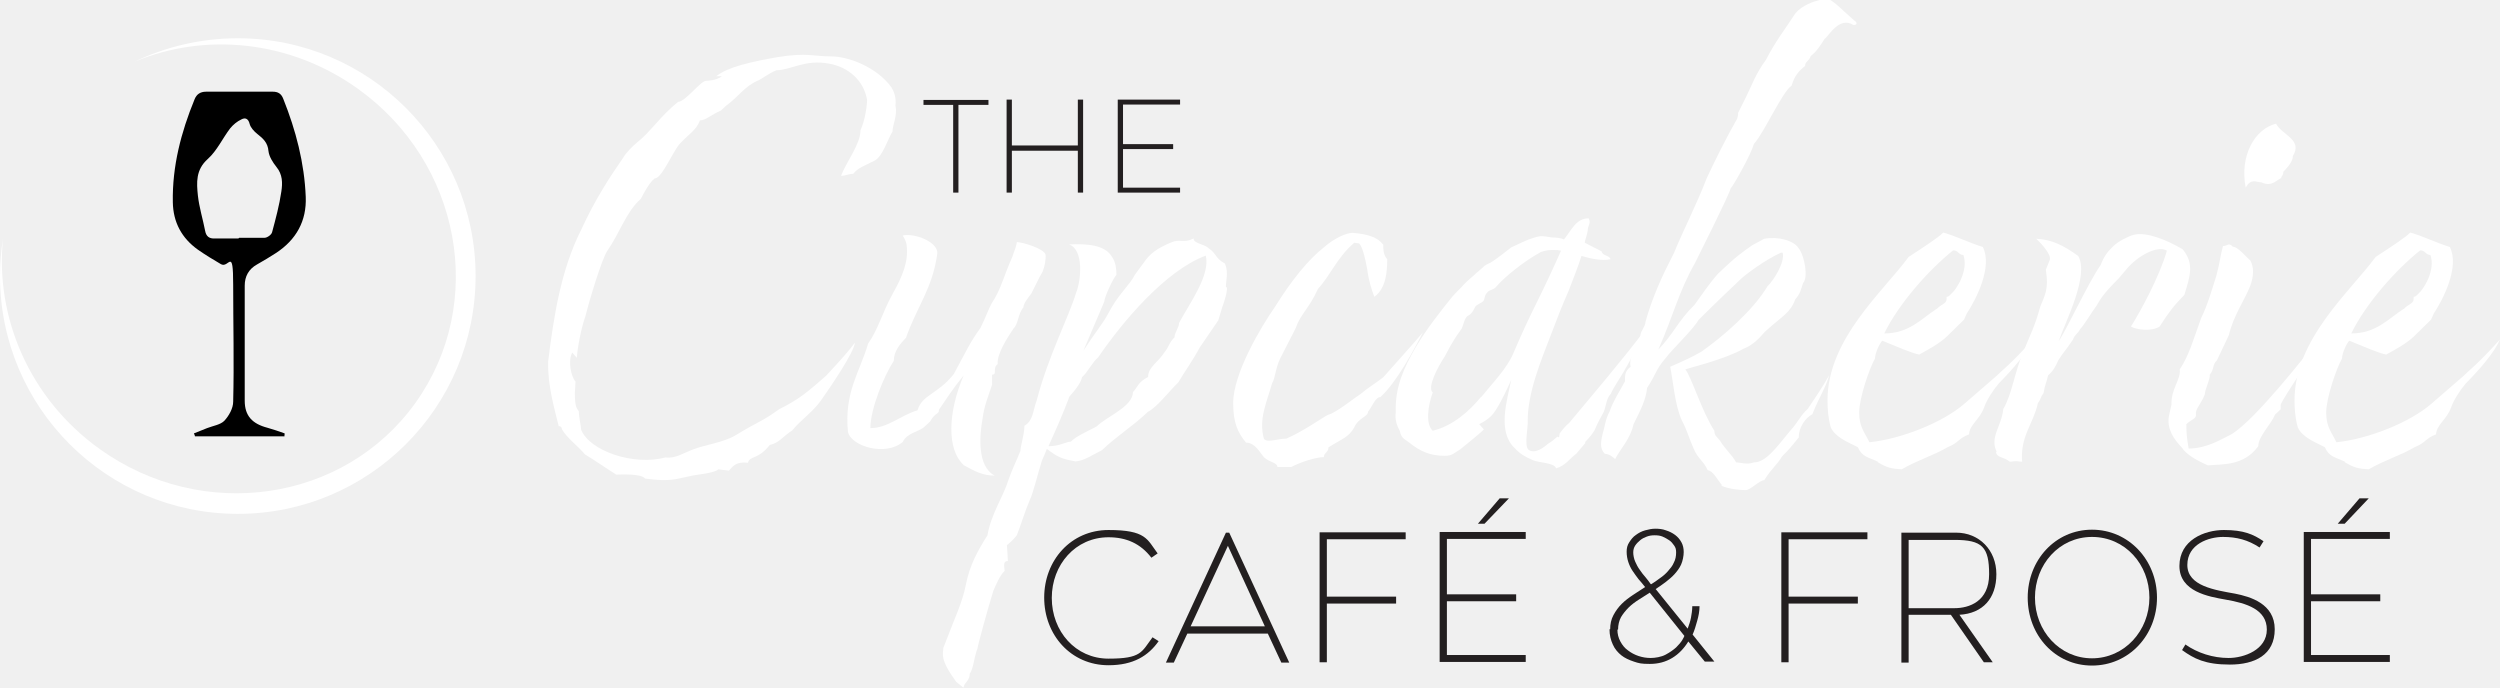
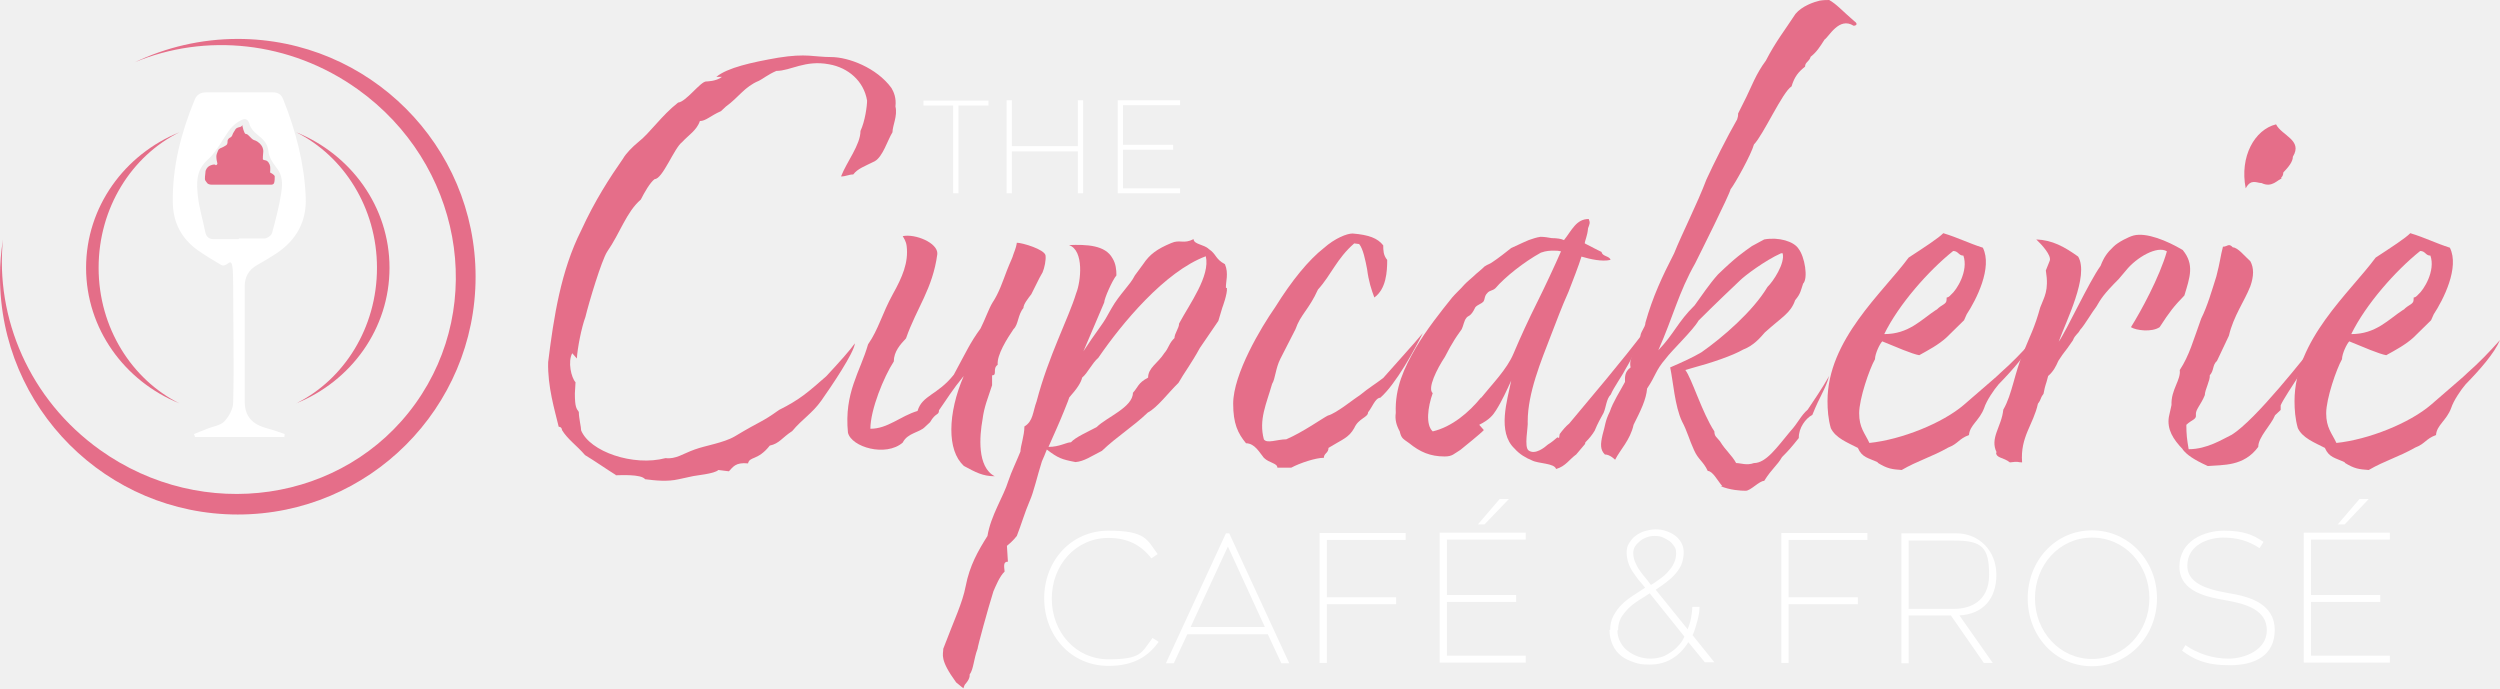
- <svg xmlns="http://www.w3.org/2000/svg" id="Layer_1" data-name="Layer 1" version="1.1" viewBox="0 0 758 208.3">
+ <svg xmlns="http://www.w3.org/2000/svg" id="Layer_1" data-name="Layer 1" version="1.1" viewBox="0 0 758 208.7">
  <defs>
    <style>
      .cls-1 {
-         fill: #000;
+         fill: #e46e88;
      }

      .cls-1, .cls-2, .cls-3 {
        stroke-width: 0px;
      }

      .cls-2 {
        fill: #fff;
      }

      .cls-3 {
-         fill: #231f20;
+         fill: #e56e89;
      }
    </style>
  </defs>
-   <path class="cls-2" d="M186.7,143.8c-2.6-1.6-6.6-4.4-9.3-6-2.6-3-5.3-4.8-7-7.6,0,0,0-1-1-1-1.2-5-3.4-12.2-3.2-19.6,1.7-13.8,3.9-27.8,10-39.9,4.2-9.2,8.8-16.2,12.7-21.8.9-1.6,2.9-3.6,4.6-5,3.6-2.8,7-8,12.1-12,2.4-.2,6.8-6.4,8.5-6.4,0,0,3.1,0,4.8-1.4h-1.7c3.4-2.8,10.7-4.4,18.7-5.8,8.7-1.4,10.9-.2,16.1-.2s13.8,3.2,18.3,9.4c.7,1.2,1.5,3,1.2,5.6.7,2.8-.9,5.8-.9,7.8-1.5,2.4-2.9,7.4-5.4,8.8-3.2,1.6-5.1,2.2-6.5,4-1.4,0-2.2.6-3.7.6,1.7-4.4,5.9-9.6,5.9-13.8,1.4-3,2-7.6,2-9.2-1-6-5.8-10-11.5-11-7.3-1.4-11.7,2-16,2-2.4,1-4.4,2.6-5.3,3-4.4,1.8-6.1,5-10,7.8l-1.5,1.4c-3.2,1.4-4.6,3-6.4,3-.9,2.8-3.6,4.4-5.4,6.4-2.4,1.8-5.9,11.2-8.3,11.2-1.4,1-3.2,4.2-4.2,6.2-4.4,3.8-6.3,10.2-10.2,15.8-1.7,2.6-5.6,15.6-6.6,19.8-1.2,3.2-2.4,9.4-2.6,12.6l-1.4-1.6c-1.4,2.6-.3,7.4,1,8.8l-.2,3.4c0,4.2.5,4.6,1.2,5.6,0,1.8.7,4.6.7,5.6,2.6,6.4,15.8,11,25.6,8.4,3.1.4,5.4-1.4,8.8-2.6,3.2-1.2,8.8-2,12.2-4,8.3-5,7.8-4,13.4-8,6.4-3.2,8.8-5.4,14.3-10.2,4.1-4.4,7.3-8,8.7-10-.2,2.8-7.1,13-10.2,17.4-2.7,3.8-5.8,5.6-8.8,9.2-3.1,2-3.9,3.8-6.8,4.4-3.6,4.6-6.1,3.2-6.6,5.4-3.9-.4-4.6,1.2-5.8,2.4l-3.2-.4c-1.2,1.2-6.8,1.6-8.3,2l-3.7.8c-3.4.8-7.1.4-10.2,0-1.2-1.6-7.6-1.2-8.8-1.2h-.1Z" />
-   <path class="cls-2" d="M292.2,141c-5.1-4.6-4.9-15.8,0-27.2-3.6,4.4-5.1,7-7.5,10.4,0,1.6-1,.6-2.7,3.6l-1.5,1.4c-1.7,1.8-5.3,1.8-6.8,4.8-5.1,4.4-15.5,1.4-16.6-3-1.2-12.2,3.7-18.4,6.1-26.8,3.2-4.6,4.2-9.2,7.5-15.2,2.9-5.2,4.8-9.6,4.2-14.6-.2-1.6-1-2.6-1.2-3,3.7-.8,10.7,2,10.5,5.4-1.4,10.6-6.3,16.4-9.5,25.6-1.7,1.8-3.7,4-3.7,7-3,4.6-7.1,14.6-7.1,20.4,5.3,0,9-3.8,14.3-5.4,1.4-4.8,6.1-4.8,11-11,3.9-7.2,4.9-9.6,8.1-14,1.5-3,2.5-6,3.6-7.8,2-3,3.1-6.4,4.4-9.8,1-2.6,1.7-3.8,2-5,.7-1.8.9-2.6,1-3.4,1.7,0,8.3,2,8.7,3.8.2,1.4-.3,3.8-.9,5.2l-.9,1.6-2.5,5c-.9,1.2-2.4,3-2.4,4.2-1.7,2-1.5,5-3,6.4-1.9,2.8-5.1,7.8-4.8,10.8-1.7,1.2,0,3.2-1.7,3.2v3c-1.2,3.8-2.4,6.4-2.9,10.4-.9,5-1.7,14.4,3.7,17.2-3.6,0-5.8-1.2-9.5-3.2h0Z" />
-   <path class="cls-2" d="M372,87.1c.2,1.8-1.4,6-1.4,6l-1.2,4-1.5,2.2-4.1,6c-2.5,4.6-4.8,7.6-6.5,10.6-3.1,3-6.3,7.4-9.3,9-4.6,4.4-9.3,7.2-13.9,11.6-3.2,1.6-5.4,3.2-8,3.4-4.2-.8-5.3-1.2-8.7-3.8-.5,1.4-1,2.4-1.5,3.6-1.4,4.4-2.5,9.4-3.7,12-1.4,3.2-2.7,7.6-3.9,10.6,0,0-1.2,1.6-3,3l.3,4.8c-1.4,0-1.2,1.2-1,3-1.5,1.4-2.7,4.4-3.4,6-1.7,5.4-4.8,16.8-4.8,17.4-1.2,3.2-1.2,6.2-2.4,7.8.2,1.4-1.4,3-1.4,3-.3.4-.3.8-.5,1.2l-2.2-1.8c-5.1-7-3.9-8.4-3.9-10.2,3.4-9,5.8-13.8,6.8-19,1.2-6.2,3.7-10.6,6.6-15.2,1-6.2,4.9-12,6.3-16.6,1-3,2.5-6,3.7-9,0-1.6,1.2-4.8,1.2-7.6,2.7-1.6,2.5-4.4,3.7-7.6,3.6-13.8,9.7-25.2,12-32.8,1.4-3.4,2.5-13-2.2-14.6,5.4-.2,11,0,13.2,4,1,1.6,1.2,3.4,1.2,5.2-1.2,1.4-3.7,7-3.7,8.2l-6.3,14.8c1.7-2.6,3.2-4.8,4.8-7,2-2.8,2-3,3.7-6,2.5-4.4,5.6-7,7.1-10l2.5-3.4c2-3,4.2-4.6,8.5-6.4,2.7-1.2,3.7.4,6.8-1.2,0,1.6,3.2,1.6,4.6,3,2.4,1.6,1.9,3,4.9,4.6,1.2,2.8.2,5.4.3,7.2h.3ZM365.6,77.5c-12.4,4.6-25.5,20.4-32.6,30.8-1.9,1.6-3.2,4.6-4.9,6-.3,1.4-1.4,3.2-3.9,6-.5,1.6-1.2,3-1.7,4.4-1.2,3-3,7-4.6,10.6,3.4,0,5.4-1.4,6.8-1.4,1.5-1.6,4.8-3,7.8-4.6,3-3,11-6,11-10.4,1.5-1.6,1.5-3,4.6-4.6,0-3,3-4.4,4.9-7.4,1.4-1.6,1.4-3,3.1-4.6,0-1.4,1.4-3,1.4-4.4,3.2-6,9.5-14.4,8.1-20.4h0Z" />
-   <path class="cls-2" d="M387.3,141.6c0-1.4-2.5-1.4-4.1-3-1.2-1.4-2.7-4.4-5.4-4.4-2.5-3-3.9-6-3.9-12,0-9,8.5-23.2,12.7-29.2,5.1-8.2,10.2-14.4,14.8-18,3.4-3,7-4.4,8.7-4.4,4.9.4,7.6,1.4,9.3,3.6,0,1.4,0,3,1.2,4.4,0,3.6-.3,8.8-3.9,11.4-.9-2.4-1.7-4.8-2.2-8.6-.5-2.6-1.2-6.2-2.4-7.6l-1.5-.2c-5.3,4.6-7,9.6-11,14-2.7,6-5.3,7.6-6.8,12l-4.6,9c-1.5,3-1.5,6-2.5,7.6-1.7,6-4.1,10.8-2.5,16.8.9,1.4,4.1,0,6.8,0,5.1-2.2,11-6.4,12.6-7.2,2.5-.6,8.1-5.2,10-6.4,2.4-2,4.2-3,6.8-5,1.9-2.2,9.7-10.8,12-13.6-2.4,4.8-8.1,15.4-12.9,19.6-1.5,0-2.5,3-3.7,4.4,0,1.6-2.9,1.8-4.2,4.8-1.7,3-3.6,3.4-7.8,6,0,1.6-1.4,1.6-1.4,3-2.5,0-7.3,1.6-9.9,3h-4.2Z" />
-   <path class="cls-2" d="M464.5,139.4c-1.9-.8-3.7-1.8-5.3-3.6-5.3-5-2.2-14.6-1-20.6-1.2,2.6-2.7,6-4.6,9-.9,1.4-1.9,2.8-5.1,4.4l1.4,1.6c-.9,1-6.1,5.2-7.1,6-2,1.2-2.4,2-4.8,2-4.4,0-7.5-1.4-10.7-4-1.9-1.4-2.4-1.4-2.9-3.6-1-1.8-1.5-3.6-1.2-5.6-.3-7.6,2.5-13.6,6.1-19.8,3.2-5.4,7.3-10.6,11-15.2,1.2-1.4,2.4-2.4,3.6-3.8.9-1,2.7-2.4,3.7-3.4.9-.8,1.5-1.2,2.5-2.2,1.2-.8,1.4-.6,2.5-1.4,1-.6,4.9-3.6,5.6-4.2,1-.4,2.9-1.4,5.3-2.4,1.2-.4,2.2-.8,3.6-1,1,0,2.4.2,3.4.4,1.5,0,2.9.2,3.7.6,2.4-3,3.7-6.4,7.5-6.4.5,1.2.3,1.4-.2,2.8-.2,2.4-1,3.8-1,4.6,2.4,1.2,3.4,1.8,5.1,2.6.2,1.4,2.5,1.2,2.7,2.4-2.5.6-6.1-.2-8.8-1-.7,2.4-2.9,8-3.9,10.6-2.4,5.4-3.2,7.8-5.4,13.4-3,7.8-7,17.4-7,26,.2,1.6-1.2,7.8.3,8.8,2,1.4,4.9-1,5.8-1.8,1-.6,2-1.4,2.9-2.2l.5.2.2-1.2c.9-1.2,1.9-2.4,2.9-3.2,6.8-8.2,15.6-18.4,23.3-28.6-2.4,4.6-4.1,8.6-6.3,12.2-1,2-3.6,5.6-4.4,7.6-1.4,1.4-1.4,3.8-2.2,5.6-1,1.8-1.7,3-2.7,5.4-.7,1.2-1.7,2.4-2.7,3.4-.2.2-.2.4-.2.6l-2.7,3.2c-2,1.4-3.2,3.6-6.1,4.4-.5-1.8-5.4-1.6-7.3-2.6h0ZM449.1,120.4c3.2-4,7.8-8.6,9.8-13.4,2.2-5.2,4.6-10.4,7.1-15.4,2.2-4.4,5.3-11,7.3-15.6-.9-.2-1.2-.2-2.2-.2s-2.2,0-3.9.6c-5.1,2.8-10.9,7.4-13.8,10.8-.9.8-1.7.6-2.4,1.4-1,1-.7,1.8-1.2,2.6-.7.8-1.9,1-2.5,1.8-1.4,3-2.2,2.4-2.7,3.2-.7.8-.9,2.4-1.4,3.4-1,1.4-2,2.8-2.9,4.4-.9,1.4-1.5,2.8-2.2,4-2.4,3.6-5.4,9.6-3.7,11-1.5,4.2-2.2,9.6,0,11.6,5.9-1.4,11-5.8,14.6-10.2h.1Z" />
-   <path class="cls-2" d="M522.2,147.2c-1.4-1.6-2.9-4.6-4.4-4.6-1.4-3-2.9-3.4-4.2-6.4-1.4-3-2-5.6-3.6-8.6-2.2-4.6-2.7-12.2-3.6-16.4,3.7-1.6,6.8-3,9.5-4.6,6.3-4.4,15.6-12.4,20-19.8,1.7-1.6,5.4-7.2,4.6-10.2h-.5c-4.9,2.2-11,6.8-12.4,8.2-1.7,1.6-7.6,7.2-12.6,12.2-1.7,3-8.1,9-10,11.6-3.1,3.6-2.9,5-5.6,9-.3,3.4-1.9,6.6-4.1,11-1,4.6-4.1,7.6-5.6,10.6,0,0-1.5-1.6-3.1-1.6-1.4-1.4-1.4-3-.7-6,.9-3,.7-4,2.2-7,1-3,3-6,4.6-9,0-1.4-.2-3,1.7-4.4-.7-3,1.9-6,3-9-.3-1.6,1.5-3,1.5-4.6,2.2-7.8,5.1-14,8.7-21,2.4-6,7-15,9.8-22.4,2.2-4.8,6.3-13,9.3-18.2.2-.6.3-1,.3-1.8l2.5-5c1.4-2.8,2.9-7,5.9-11,3-5.8,5.6-9,9-14.2C546.4,1.6,550,.4,551.7,0c1.2-.1,2.2-.2,2.9-.2,2.2,1.2,4.1,3.4,7.6,6.4,1.2.8.7,1.4-.2,1.4-4.4-2.8-7.5,3.4-8.8,4.2-1.4,2.2-2.4,3.8-4.2,5.2-.5,1.6-1.7,1.6-1.7,3-2,1.6-3.2,3-4.1,6-2.7,1.6-8.5,14.6-11.4,17.6-.8,3-5.8,12-7.1,13.6-.2,1.4-9.7,20.4-10.7,22.4-5.1,9-6.6,16-11.2,26.4,4.8-5,5.9-8.6,11-13.6,2.2-3,4.4-6.4,7.1-9.4,5.6-5.4,7.5-6.6,10.3-8.6l3.7-2c4.4-.8,9,.6,10.4,2.8,1.9,2.4,3,9,1.4,10.6-.7,2-.7,3-2.4,5-1.4,4-3.9,5-9.2,9.8-1.4,1.6-3.4,4-6.6,5.2-3.1,1.8-9.5,4-15.5,5.6l-2,.6c1.9,2.4,5.1,13,8.8,18.6,0,1.6.8,1.8,1.7,3,1.7,2.8,3.6,4.2,4.9,6.6,1.4,0,3.2.8,5.4,0,3.7,0,7-4.8,11-9.6,2.4-2.6,3.2-4.8,5.3-6.6,1.5-2.2,4.6-6.8,6.5-10.2-1.2,4.2-2.7,5.8-5.1,11.8-2,1-4.2,4-4.1,7-2.4,3-3.1,3.8-5.1,5.8-1.5,2.6-3,3.4-5.4,7.2-1.5,0-4.1,3-5.6,3s-4.8-.2-7.6-1.4h.5Z" />
-   <path class="cls-2" d="M569.4,140c-2.9-1.4-4.8-1.4-6.1-4.4-3.1-1.6-6.8-3-8.2-6-.8-2.8-1-5.6-1-8.2,0-18.6,16.8-32.9,24.6-43.5,4.6-3,9.2-6,10.5-7.4,4.6,1.4,7.6,3,12,4.4,3,6-2,15.8-4.9,20.2l-.8,1.8-5.3,5.2c-2.4,2.2-5.4,3.8-8.3,5.4-2.2-.4-6.8-2.4-11.2-4.2-.8.8-2.2,3.8-2.2,5.4-1.7,3-4.8,12-4.8,16.4s1.7,6,3.1,9c9.7-1,22.2-6,28.7-11.6l9.7-8.4,1.5-1.4c3.2-2.8,6.5-6.2,9.7-9.8-1.7,4-6.1,9-10.4,13.4-1.4,1.6-3.7,5-4.4,7.2-1.4,3.8-4.4,5.2-4.6,8.2-3.2,1.2-3.2,2.6-6.3,3.8-4.9,2.8-9.3,4-14.1,6.8-3-.2-4.4-.4-7.3-2.2h0ZM587.2,93.7c1.5-1.6,3-1.6,3-3s0,0,1.4-1.6c1.7-1.4,5.3-7.2,3.7-11.8-1.5,0-1.5-1.4-3.1-1.4-7.5,6-16.5,16.2-20.9,25.2,7.5,0,11.2-4.4,15.8-7.4h0Z" />
-   <path class="cls-2" d="M605.4,137c-2.2-4.4,1.5-7.8,2-13,2.7-4.6,3.4-11.2,6.1-17.4,2-5,3.4-7.4,5.1-13.6,1.2-3.2,2.7-5,1.7-11.2l1.2-3c.5-1.6-2.4-4.8-4.1-6.4,4.9.2,8.5,2.2,12.7,5.2,3.4,5.8-3.7,19.6-5.9,25.8,2.2-3,9.2-18.2,12.7-23,1-2.6,2-4,3.9-5.8,1.4-1.4,4.6-3,6.1-3.4,3.9-1,10.2,1.6,14.9,4.4,3.6,4.4,2.2,8.2.5,13.8-3.1,3.2-4.4,4.8-7.5,9.6-2.4,1.6-7.1,1-8.7,0,2.9-4.6,8.7-15.2,10.9-23-2.9-1.8-9.2,1.8-12.4,5.8l-2.2,2.6c-4.6,4.6-5.4,6-6.8,8.4-1,1.2-3.7,5.8-4.9,7-.7,1.4-1.5,1.4-2.2,3.2-3,4.4-2.2,2.8-4.4,6.2-.8,1.8-1.5,3.2-3.1,4.6-.8,3.2-.8,2.2-1.4,5.4-1.2,1.6-.5,1.4-1.7,3-1.4,6.4-5.4,10-4.8,17.8-1.5,0-.8-.4-3.7,0-2-1.6-4.1-1.2-4.2-3h.2Z" />
-   <path class="cls-2" d="M661.8,136c-2.9-3-4.8-6-4.2-9.8l.8-3.6c-.2-4.6,2.9-7.6,2.5-10.6,2.9-4.4,4.1-9,6.5-15.6,1.9-3.8,3.2-8.4,4.6-12.8,1.2-4.6,1.2-6,2-9,1.4,0,1.7-1.2,3,.2,1.5,0,3.7,2.8,5.3,4.2,1.1,2,1.1,4.5,0,7.6-1.7,4.4-5.1,9-6.5,15l-3.6,7.6c-1.5,1.4-.8,2.8-2.2,4.4.2,1.4-1.5,4.4-1.5,6-1.2,3-2.9,4.4-2.7,6,.2,1.4-1.2,1.4-2.9,3,0,3,.2,4.4.7,7.4,5.6,0,10.2-3,13.1-4.4,7.3-4.6,21.7-23,27.5-30.3-1.4,4.4-11.5,18.4-12.7,21.4v1.4l-1.7,1.6c-1.2,3-5.1,6.6-5.1,9.6-4.4,6-10.7,5.4-15.3,5.8-4.4-2-6.3-3.4-7.6-5h0ZM690.1,37.5c1.7,3.4,8.2,4.8,5.1,9.8,0,1.6-1.4,3.2-2.9,4.8,0,1.6-1.4,1.8-.3,1.8-1.4.2-3,3-6.3,1.4-1.5,0-3.2-1.4-4.8,1.6-1.9-9.6,2.7-17.8,9.2-19.4h0Z" />
-   <path class="cls-2" d="M711,140c-2.9-1.4-4.8-1.4-6.1-4.4-3.1-1.6-6.8-3-8.2-6-.8-2.8-1-5.6-1-8.2,0-18.6,16.8-32.9,24.6-43.5,4.6-3,9.2-6,10.5-7.4,4.6,1.4,7.6,3,12,4.4,3,6-2,15.8-4.9,20.2l-.8,1.8-5.3,5.2c-2.4,2.2-5.4,3.8-8.3,5.4-2.2-.4-6.8-2.4-11.2-4.2-.8.8-2.2,3.8-2.2,5.4-1.7,3-4.8,12-4.8,16.4s1.7,6,3.1,9c9.7-1,22.2-6,28.7-11.6l9.7-8.4,1.5-1.4c3.2-2.8,6.5-6.2,9.7-9.8-1.7,4-6.1,9-10.4,13.4-1.4,1.6-3.7,5-4.4,7.2-1.4,3.8-4.4,5.2-4.6,8.2-3.2,1.2-3.2,2.6-6.3,3.8-4.9,2.8-9.3,4-14.1,6.8-3-.2-4.4-.4-7.3-2.2h0ZM728.8,93.7c1.5-1.6,3-1.6,3-3s0,0,1.4-1.6c1.7-1.4,5.3-7.2,3.7-11.8-1.5,0-1.5-1.4-3.1-1.4-7.5,6-16.5,16.2-20.9,25.2,7.5,0,11.2-4.4,15.8-7.4h0Z" />
-   <path class="cls-3" d="M299.7,31.8h-9.1v26.6h-1.6v-26.6h-9v-1.5h19.7v1.5h0Z" />
-   <path class="cls-3" d="M328.4,30.2v28.2h-1.6v-12.7h-20v12.7h-1.6v-28.2h1.6v13.9h20v-13.9s1.6,0,1.6,0Z" />
-   <path class="cls-3" d="M340.5,31.8v11.9h15.2v1.5h-15.2v11.7h17.3v1.5h-18.9v-28.2h18.9v1.5h-17.3Z" />
-   <path class="cls-3" d="M349.4,193.2l1.9,1.2c-3.1,4.4-7.6,7.3-15.2,7.3-11.4,0-19.5-9.2-19.5-20.5s8.1-20.5,19.5-20.5,11.7,2.8,14.9,7.1l-1.9,1.3c-3.3-4.3-7.6-6.2-13-6.2-10,0-17.2,8.3-17.2,18.4s7.2,18.4,17.2,18.4,10-2,13.3-6.4h0Z" />
-   <path class="cls-3" d="M353.5,200.9l18.2-39.4h1l18.2,39.4h-2.4l-4.1-8.8h-24.4l-4.1,8.8h-2.4ZM383.5,189.9l-11.2-24.4-11.3,24.4h22.5Z" />
-   <path class="cls-3" d="M402.3,163.6v17.3h21v2.1h-21v17.8h-2.2v-39.4h26.1v2.1h-23.9Z" />
-   <path class="cls-3" d="M438.7,163.6v16.6h21v2.1h-21v16.3h23.9v2.1h-26.1v-39.4h26.1v2.1h-23.9v.2Z" />
-   <path class="cls-3" d="M542.3,163.6v17.3h21v2.1h-21v17.8h-2.2v-39.4h26.1v2.1h-23.9,0Z" />
-   <path class="cls-3" d="M578.7,200.9h-2.2v-39.4h16.6c7,0,12.2,5.3,12.2,12.6s-4.1,11.9-11.2,12.3l10.1,14.4h-2.7l-10-14.4h-12.8v14.4h0ZM578.7,184.4h13.9c4.4,0,10.5-2,10.5-10.3s-2.1-10.4-10.5-10.4h-13.9v20.7Z" />
-   <path class="cls-3" d="M614.8,181.2c0-11.4,8.4-20.6,19.5-20.6s19.7,9.2,19.7,20.6-8.5,20.6-19.7,20.6-19.5-9.2-19.5-20.6ZM617,181.2c0,10.1,7.5,18.4,17.3,18.4s17.4-8.3,17.4-18.4-7.4-18.4-17.4-18.4-17.3,8.4-17.3,18.4Z" />
-   <path class="cls-3" d="M662.6,195.4c3.7,2.6,8.4,4.1,13.1,4.1s11.6-2.5,11.6-8.6-6.1-8-12.5-9.1c-5.1-.9-14-2.4-14-10.2s7.5-10.9,13.5-10.9,8.9,1.3,12,3.4l-1.2,1.9c-3.5-2.3-6.9-3.2-11.1-3.2s-10.8,2.1-10.8,8.5,8.4,7.6,14.5,8.7c4.5.9,12,3,12,10.8s-6.1,10.7-13.6,10.7-10.9-1.8-14.5-4.4l1.2-2h0l-.2.3Z" />
-   <path class="cls-3" d="M700.7,163.6v16.6h21v2.1h-21v16.3h23.9v2.1h-26.1v-39.4h26.1v2.1h-23.9v.2Z" />
-   <path class="cls-2" d="M72.1,11.6c-11.2,0-21.9,2.6-31.3,7.1,21.3-8.9,47-6.6,67.7,8.2,31.3,22.4,39.1,65,17.5,95.2-21.6,30.2-64.5,36.4-95.7,14.1C8.9,120.9-1.5,96.2.9,72.4c-.6,3.7-.9,7.4-.9,11.3,0,39.8,32.3,72.1,72.1,72.1s72.1-32.3,72.1-72.1S111.9,11.6,72.1,11.6Z" />
-   <path class="cls-3" d="M488.2,190.9c0-1.7.3-3.1,1-4.4.7-1.3,1.5-2.4,2.5-3.4s2.2-1.9,3.4-2.7,2.5-1.6,3.7-2.4c-.6-.8-1.3-1.6-2-2.4-.6-.8-1.2-1.6-1.8-2.5s-1-1.8-1.3-2.7-.5-2-.5-3.1.2-2,.8-2.9,1.1-1.6,2-2.2c.8-.6,1.7-1.1,2.8-1.4s2.1-.5,3.1-.5,2.2.1,3.2.5c1,.3,2,.8,2.8,1.4.8.6,1.4,1.3,1.9,2.2s.7,1.9.7,3-.3,2.7-.8,3.8-1.2,2-2,2.9-1.7,1.6-2.7,2.4-2,1.4-3,2.1l9.7,12c.4-1.1.8-2.2,1-3.3s.4-2.3.4-3.5h2.2c0,1.5-.3,3-.7,4.4s-.8,2.9-1.4,4.2l6.6,8.2h-2.9l-5-6.1c-1.3,2.1-2.9,3.8-4.9,5s-4.2,1.8-6.8,1.8-3.3-.2-4.8-.7-2.8-1.1-3.8-1.9-2-1.9-2.6-3.3c-.6-1.3-1-2.8-1-4.6h.2ZM490.4,190.9c0,1.3.3,2.5.9,3.6s1.3,2,2.3,2.7c.9.7,2,1.3,3.2,1.7s2.4.6,3.7.6,3.2-.3,4.5-1,2.3-1.4,3.2-2.2c.8-.8,1.5-1.6,1.9-2.3s.6-1.1.6-1.2l-10.5-13.1c-1.1.7-2.2,1.4-3.3,2.1-1.1.7-2.2,1.5-3.1,2.4s-1.7,1.9-2.3,2.9c-.6,1.1-.9,2.4-.9,3.8h-.2ZM500.7,177.1c.8-.5,1.7-1.1,2.6-1.8.9-.6,1.7-1.3,2.4-2.1s1.4-1.6,1.8-2.6c.5-.9.7-2,.7-3.1s-.2-1.5-.6-2.1-.9-1.2-1.5-1.6-1.3-.8-2-1.1-1.5-.4-2.4-.4-1.6.1-2.4.4-1.4.6-2,1.1-1.1,1-1.5,1.6-.6,1.3-.6,2.1.2,1.9.6,2.8.8,1.7,1.4,2.5c.5.8,1.1,1.5,1.7,2.2s1.1,1.4,1.6,2.1h.2Z" />
-   <polygon class="cls-3" points="454.7 151.1 457.5 151.1 450.1 158.8 448.1 158.8 454.7 151.1" />
-   <polygon class="cls-3" points="715.4 151.1 718.2 151.1 710.9 158.8 708.8 158.8 715.4 151.1" />
-   <path class="cls-1" d="M86.3,132.3h-27.2c0-.3-.2-.6-.3-.9,1.3-.5,2.7-1.1,4-1.6,1.8-.7,4-1,5.2-2.2,1.4-1.5,2.7-3.8,2.7-5.8.3-11.8,0-23.6,0-35.4s-1.3-4.9-3.7-6.3c-2.4-1.4-4.7-2.8-7-4.4-4.9-3.5-7.5-8.3-7.6-14.4-.2-10.9,2.5-21.2,6.6-31.2.6-1.5,1.7-2.3,3.5-2.3h20.2c1.6,0,2.6.6,3.2,2.2,3.8,9.5,6.4,19.4,6.8,29.7.3,7.3-2.9,13-9,17-1.9,1.2-3.8,2.4-5.8,3.5-2.5,1.4-3.7,3.6-3.7,6.4v34.9c0,4.6,2.3,7,6.9,8.2,1.8.5,3.5,1.1,5.2,1.7,0,.4,0,.7-.2,1.1v-.2ZM72.5,72.1h0c2.6,0,5.2,0,7.7,0,.8,0,2.1-.9,2.3-1.7,1.1-4.1,2.2-8.2,2.8-12.3.4-2.6.4-5.2-1.5-7.5-1.1-1.4-2.2-3.1-2.4-4.8-.2-2.5-1.6-3.8-3.4-5.2-1-.8-2-1.9-2.3-3-.4-1.7-1.4-2-2.5-1.4-1.3.6-2.5,1.6-3.4,2.7-2.3,3-4,6.8-6.8,9.3-3.7,3.3-3.4,7.2-3,11.1.4,3.6,1.5,7.1,2.2,10.7.3,1.7,1.3,2.4,2.9,2.3h7.2l.2-.2Z" />
+   <path class="cls-3" d="M186.7,144c-2.6-1.6-6.6-4.4-9.3-6-2.6-3-5.3-4.8-7-7.6,0,0,0-1-1-1-1.2-5-3.4-12.2-3.2-19.6,1.7-13.8,3.9-27.8,10-39.9,4.2-9.2,8.8-16.2,12.7-21.8.9-1.6,2.9-3.6,4.6-5,3.6-2.8,7-8,12.1-12,2.4-.2,6.8-6.4,8.5-6.4,0,0,3.1,0,4.8-1.4h-1.7c3.4-2.8,10.7-4.4,18.7-5.8,8.7-1.4,10.9-.2,16.1-.2s13.8,3.2,18.3,9.4c.7,1.2,1.5,3,1.2,5.6.7,2.8-.9,5.8-.9,7.8-1.5,2.4-2.9,7.4-5.4,8.8-3.2,1.6-5.1,2.2-6.5,4-1.4,0-2.2.6-3.7.6,1.7-4.4,5.9-9.6,5.9-13.8,1.4-3,2-7.6,2-9.2-1-6-5.8-10-11.5-11-7.3-1.4-11.7,2-16,2-2.4,1-4.4,2.6-5.3,3-4.4,1.8-6.1,5-10,7.8l-1.5,1.4c-3.2,1.4-4.6,3-6.4,3-.9,2.8-3.6,4.4-5.4,6.4-2.4,1.8-5.9,11.2-8.3,11.2-1.4,1-3.2,4.2-4.2,6.2-4.4,3.8-6.3,10.2-10.2,15.8-1.7,2.6-5.6,15.6-6.6,19.8-1.2,3.2-2.4,9.4-2.6,12.6l-1.4-1.6c-1.4,2.6-.3,7.4,1,8.8l-.2,3.4c0,4.2.5,4.6,1.2,5.6,0,1.8.7,4.6.7,5.6,2.6,6.4,15.8,11,25.6,8.4,3.1.4,5.4-1.4,8.8-2.6,3.2-1.2,8.8-2,12.2-4,8.3-5,7.8-4,13.4-8,6.4-3.2,8.8-5.4,14.3-10.2,4.1-4.4,7.3-8,8.7-10-.2,2.8-7.1,13-10.2,17.4-2.7,3.8-5.8,5.6-8.8,9.2-3.1,2-3.9,3.8-6.8,4.4-3.6,4.6-6.1,3.2-6.6,5.4-3.9-.4-4.6,1.2-5.8,2.4l-3.2-.4c-1.2,1.2-6.8,1.6-8.3,2l-3.7.8c-3.4.8-7.1.4-10.2,0-1.2-1.6-7.6-1.2-8.8-1.2h-.1q0-.1,0,0Z" />
+   <path class="cls-3" d="M292.2,141.2c-5.1-4.6-4.9-15.8,0-27.2-3.6,4.4-5.1,7-7.5,10.4,0,1.6-1,.6-2.7,3.6l-1.5,1.4c-1.7,1.8-5.3,1.8-6.8,4.8-5.1,4.4-15.5,1.4-16.6-3-1.2-12.2,3.7-18.4,6.1-26.8,3.2-4.6,4.2-9.2,7.5-15.2,2.9-5.2,4.8-9.6,4.2-14.6-.2-1.6-1-2.6-1.2-3,3.7-.8,10.7,2,10.5,5.4-1.4,10.6-6.3,16.4-9.5,25.6-1.7,1.8-3.7,4-3.7,7-3,4.6-7.1,14.6-7.1,20.4,5.3,0,9-3.8,14.3-5.4,1.4-4.8,6.1-4.8,11-11,3.9-7.2,4.9-9.6,8.1-14,1.5-3,2.5-6,3.6-7.8,2-3,3.1-6.4,4.4-9.8,1-2.6,1.7-3.8,2-5,.7-1.8.9-2.6,1-3.4,1.7,0,8.3,2,8.7,3.8.2,1.4-.3,3.8-.9,5.2l-.9,1.6-2.5,5c-.9,1.2-2.4,3-2.4,4.2-1.7,2-1.5,5-3,6.4-1.9,2.8-5.1,7.8-4.8,10.8-1.7,1.2,0,3.2-1.7,3.2v3c-1.2,3.8-2.4,6.4-2.9,10.4-.9,5-1.7,14.4,3.7,17.2-3.6,0-5.8-1.2-9.5-3.2h.1,0Z" />
+   <path class="cls-3" d="M372,87.3c.2,1.8-1.4,6-1.4,6l-1.2,4-1.5,2.2-4.1,6c-2.5,4.6-4.8,7.6-6.5,10.6-3.1,3-6.3,7.4-9.3,9-4.6,4.4-9.3,7.2-13.9,11.6-3.2,1.6-5.4,3.2-8,3.4-4.2-.8-5.3-1.2-8.7-3.8-.5,1.4-1,2.4-1.5,3.6-1.4,4.4-2.5,9.4-3.7,12-1.4,3.2-2.7,7.6-3.9,10.6,0,0-1.2,1.6-3,3l.3,4.8c-1.4,0-1.2,1.2-1,3-1.5,1.4-2.7,4.4-3.4,6-1.7,5.4-4.8,16.8-4.8,17.4-1.2,3.2-1.2,6.2-2.4,7.8.2,1.4-1.4,3-1.4,3-.3.4-.3.8-.5,1.2l-2.2-1.8c-5.1-7-3.9-8.4-3.9-10.2,3.4-9,5.8-13.8,6.8-19,1.2-6.2,3.7-10.6,6.6-15.2,1-6.2,4.9-12,6.3-16.6,1-3,2.5-6,3.7-9,0-1.6,1.2-4.8,1.2-7.6,2.7-1.6,2.5-4.4,3.7-7.6,3.6-13.8,9.7-25.2,12-32.8,1.4-3.4,2.5-13-2.2-14.6,5.4-.2,11,0,13.2,4,1,1.6,1.2,3.4,1.2,5.2-1.2,1.4-3.7,7-3.7,8.2l-6.3,14.8c1.7-2.6,3.2-4.8,4.8-7,2-2.8,2-3,3.7-6,2.5-4.4,5.6-7,7.1-10l2.5-3.4c2-3,4.2-4.6,8.5-6.4,2.7-1.2,3.7.4,6.8-1.2,0,1.6,3.2,1.6,4.6,3,2.4,1.6,1.9,3,4.9,4.6,1.2,2.8.2,5.4.3,7.2h.3ZM365.6,77.7c-12.4,4.6-25.5,20.4-32.6,30.8-1.9,1.6-3.2,4.6-4.9,6-.3,1.4-1.4,3.2-3.9,6-.5,1.6-1.2,3-1.7,4.4-1.2,3-3,7-4.6,10.6,3.4,0,5.4-1.4,6.8-1.4,1.5-1.6,4.8-3,7.8-4.6,3-3,11-6,11-10.4,1.5-1.6,1.5-3,4.6-4.6,0-3,3-4.4,4.9-7.4,1.4-1.6,1.4-3,3.1-4.6,0-1.4,1.4-3,1.4-4.4,3.2-6,9.5-14.4,8.1-20.4h0Z" />
+   <path class="cls-3" d="M387.3,141.8c0-1.4-2.5-1.4-4.1-3-1.2-1.4-2.7-4.4-5.4-4.4-2.5-3-3.9-6-3.9-12,0-9,8.5-23.2,12.7-29.2,5.1-8.2,10.2-14.4,14.8-18,3.4-3,7-4.4,8.7-4.4,4.9.4,7.6,1.4,9.3,3.6,0,1.4,0,3,1.2,4.4,0,3.6-.3,8.8-3.9,11.4-.9-2.4-1.7-4.8-2.2-8.6-.5-2.6-1.2-6.2-2.4-7.6l-1.5-.2c-5.3,4.6-7,9.6-11,14-2.7,6-5.3,7.6-6.8,12l-4.6,9c-1.5,3-1.5,6-2.5,7.6-1.7,6-4.1,10.8-2.5,16.8.9,1.4,4.1,0,6.8,0,5.1-2.2,11-6.4,12.6-7.2,2.5-.6,8.1-5.2,10-6.4,2.4-2,4.2-3,6.8-5,1.9-2.2,9.7-10.8,12-13.6-2.4,4.8-8.1,15.4-12.9,19.6-1.5,0-2.5,3-3.7,4.4,0,1.6-2.9,1.8-4.2,4.8-1.7,3-3.6,3.4-7.8,6,0,1.6-1.4,1.6-1.4,3-2.5,0-7.3,1.6-9.9,3h-4.2Z" />
+   <path class="cls-3" d="M464.5,139.6c-1.9-.8-3.7-1.8-5.3-3.6-5.3-5-2.2-14.6-1-20.6-1.2,2.6-2.7,6-4.6,9-.9,1.4-1.9,2.8-5.1,4.4l1.4,1.6c-.9,1-6.1,5.2-7.1,6-2,1.2-2.4,2-4.8,2-4.4,0-7.5-1.4-10.7-4-1.9-1.4-2.4-1.4-2.9-3.6-1-1.8-1.5-3.6-1.2-5.6-.3-7.6,2.5-13.6,6.1-19.8,3.2-5.4,7.3-10.6,11-15.2,1.2-1.4,2.4-2.4,3.6-3.8.9-1,2.7-2.4,3.7-3.4.9-.8,1.5-1.2,2.5-2.2,1.2-.8,1.4-.6,2.5-1.4,1-.6,4.9-3.6,5.6-4.2,1-.4,2.9-1.4,5.3-2.4,1.2-.4,2.2-.8,3.6-1,1,0,2.4.2,3.4.4,1.5,0,2.9.2,3.7.6,2.4-3,3.7-6.4,7.5-6.4.5,1.2.3,1.4-.2,2.8-.2,2.4-1,3.8-1,4.6,2.4,1.2,3.4,1.8,5.1,2.6.2,1.4,2.5,1.2,2.7,2.4-2.5.6-6.1-.2-8.8-1-.7,2.4-2.9,8-3.9,10.6-2.4,5.4-3.2,7.8-5.4,13.4-3,7.8-7,17.4-7,26,.2,1.6-1.2,7.8.3,8.8,2,1.4,4.9-1,5.8-1.8,1-.6,2-1.4,2.9-2.2l.5.2.2-1.2c.9-1.2,1.9-2.4,2.9-3.2,6.8-8.2,15.6-18.4,23.3-28.6-2.4,4.6-4.1,8.6-6.3,12.2-1,2-3.6,5.6-4.4,7.6-1.4,1.4-1.4,3.8-2.2,5.6-1,1.8-1.7,3-2.7,5.4-.7,1.2-1.7,2.4-2.7,3.4-.2.2-.2.4-.2.6l-2.7,3.2c-2,1.4-3.2,3.6-6.1,4.4-.5-1.8-5.4-1.6-7.3-2.6h0ZM449.1,120.6c3.2-4,7.8-8.6,9.8-13.4,2.2-5.2,4.6-10.4,7.1-15.4,2.2-4.4,5.3-11,7.3-15.6-.9-.2-1.2-.2-2.2-.2s-2.2,0-3.9.6c-5.1,2.8-10.9,7.4-13.8,10.8-.9.8-1.7.6-2.4,1.4-1,1-.7,1.8-1.2,2.6-.7.8-1.9,1-2.5,1.8-1.4,3-2.2,2.4-2.7,3.2-.7.8-.9,2.4-1.4,3.4-1,1.4-2,2.8-2.9,4.4-.9,1.4-1.5,2.8-2.2,4-2.4,3.6-5.4,9.6-3.7,11-1.5,4.2-2.2,9.6,0,11.6,5.9-1.4,11-5.8,14.6-10.2h.1Z" />
+   <path class="cls-3" d="M522.2,147.4c-1.4-1.6-2.9-4.6-4.4-4.6-1.4-3-2.9-3.4-4.2-6.4-1.4-3-2-5.6-3.6-8.6-2.2-4.6-2.7-12.2-3.6-16.4,3.7-1.6,6.8-3,9.5-4.6,6.3-4.4,15.6-12.4,20-19.8,1.7-1.6,5.4-7.2,4.6-10.2h-.5c-4.9,2.2-11,6.8-12.4,8.2-1.7,1.6-7.6,7.2-12.6,12.2-1.7,3-8.1,9-10,11.6-3.1,3.6-2.9,5-5.6,9-.3,3.4-1.9,6.6-4.1,11-1,4.6-4.1,7.6-5.6,10.6,0,0-1.5-1.6-3.1-1.6-1.4-1.4-1.4-3-.7-6,.9-3,.7-4,2.2-7,1-3,3-6,4.6-9,0-1.4-.2-3,1.7-4.4-.7-3,1.9-6,3-9-.3-1.6,1.5-3,1.5-4.6,2.2-7.8,5.1-14,8.7-21,2.4-6,7-15,9.8-22.4,2.2-4.8,6.3-13,9.3-18.2.2-.6.3-1,.3-1.8l2.5-5c1.4-2.8,2.9-7,5.9-11,3-5.8,5.6-9,9-14.2,2-2.4,5.6-3.6,7.3-4C552.9,0,553.9,0,554.6,0c2.2,1.2,4.1,3.4,7.6,6.4,1.2.8.7,1.4-.2,1.4-4.4-2.8-7.5,3.4-8.8,4.2-1.4,2.2-2.4,3.8-4.2,5.2-.5,1.6-1.7,1.6-1.7,3-2,1.6-3.2,3-4.1,6-2.7,1.6-8.5,14.6-11.4,17.6-.8,3-5.8,12-7.1,13.6-.2,1.4-9.7,20.4-10.7,22.4-5.1,9-6.6,16-11.2,26.4,4.8-5,5.9-8.6,11-13.6,2.2-3,4.4-6.4,7.1-9.4,5.6-5.4,7.5-6.6,10.3-8.6l3.7-2c4.4-.8,9,.6,10.4,2.8,1.9,2.4,3,9,1.4,10.6-.7,2-.7,3-2.4,5-1.4,4-3.9,5-9.2,9.8-1.4,1.6-3.4,4-6.6,5.2-3.1,1.8-9.5,4-15.5,5.6l-2,.6c1.9,2.4,5.1,13,8.8,18.6,0,1.6.8,1.8,1.7,3,1.7,2.8,3.6,4.2,4.9,6.6,1.4,0,3.2.8,5.4,0,3.7,0,7-4.8,11-9.6,2.4-2.6,3.2-4.8,5.3-6.6,1.5-2.2,4.6-6.8,6.5-10.2-1.2,4.2-2.7,5.8-5.1,11.8-2,1-4.2,4-4.1,7-2.4,3-3.1,3.8-5.1,5.8-1.5,2.6-3,3.4-5.4,7.2-1.5,0-4.1,3-5.6,3s-4.8-.2-7.6-1.4h.5,0Z" />
+   <path class="cls-3" d="M569.4,140.2c-2.9-1.4-4.8-1.4-6.1-4.4-3.1-1.6-6.8-3-8.2-6-.8-2.8-1-5.6-1-8.2,0-18.6,16.8-32.9,24.6-43.5,4.6-3,9.2-6,10.5-7.4,4.6,1.4,7.6,3,12,4.4,3,6-2,15.8-4.9,20.2l-.8,1.8-5.3,5.2c-2.4,2.2-5.4,3.8-8.3,5.4-2.2-.4-6.8-2.4-11.2-4.2-.8.8-2.2,3.8-2.2,5.4-1.7,3-4.8,12-4.8,16.4s1.7,6,3.1,9c9.7-1,22.2-6,28.7-11.6l9.7-8.4,1.5-1.4c3.2-2.8,6.5-6.2,9.7-9.8-1.7,4-6.1,9-10.4,13.4-1.4,1.6-3.7,5-4.4,7.2-1.4,3.8-4.4,5.2-4.6,8.2-3.2,1.2-3.2,2.6-6.3,3.8-4.9,2.8-9.3,4-14.1,6.8-3-.2-4.4-.4-7.3-2.2h0ZM587.2,93.9c1.5-1.6,3-1.6,3-3s0,0,1.4-1.6c1.7-1.4,5.3-7.2,3.7-11.8-1.5,0-1.5-1.4-3.1-1.4-7.5,6-16.5,16.2-20.9,25.2,7.5,0,11.2-4.4,15.8-7.4h0Z" />
+   <path class="cls-3" d="M605.4,137.2c-2.2-4.4,1.5-7.8,2-13,2.7-4.6,3.4-11.2,6.1-17.4,2-5,3.4-7.4,5.1-13.6,1.2-3.2,2.7-5,1.7-11.2l1.2-3c.5-1.6-2.4-4.8-4.1-6.4,4.9.2,8.5,2.2,12.7,5.2,3.4,5.8-3.7,19.6-5.9,25.8,2.2-3,9.2-18.2,12.7-23,1-2.6,2-4,3.9-5.8,1.4-1.4,4.6-3,6.1-3.4,3.9-1,10.2,1.6,14.9,4.4,3.6,4.4,2.2,8.2.5,13.8-3.1,3.2-4.4,4.8-7.5,9.6-2.4,1.6-7.1,1-8.7,0,2.9-4.6,8.7-15.2,10.9-23-2.9-1.8-9.2,1.8-12.4,5.8l-2.2,2.6c-4.6,4.6-5.4,6-6.8,8.4-1,1.2-3.7,5.8-4.9,7-.7,1.4-1.5,1.4-2.2,3.2-3,4.4-2.2,2.8-4.4,6.2-.8,1.8-1.5,3.2-3.1,4.6-.8,3.2-.8,2.2-1.4,5.4-1.2,1.6-.5,1.4-1.7,3-1.4,6.4-5.4,10-4.8,17.8-1.5,0-.8-.4-3.7,0-2-1.6-4.1-1.2-4.2-3h.2Z" />
+   <path class="cls-3" d="M661.8,136.2c-2.9-3-4.8-6-4.2-9.8l.8-3.6c-.2-4.6,2.9-7.6,2.5-10.6,2.9-4.4,4.1-9,6.5-15.6,1.9-3.8,3.2-8.4,4.6-12.8,1.2-4.6,1.2-6,2-9,1.4,0,1.7-1.2,3,.2,1.5,0,3.7,2.8,5.3,4.2,1.1,2,1.1,4.5,0,7.6-1.7,4.4-5.1,9-6.5,15l-3.6,7.6c-1.5,1.4-.8,2.8-2.2,4.4.2,1.4-1.5,4.4-1.5,6-1.2,3-2.9,4.4-2.7,6,.2,1.4-1.2,1.4-2.9,3,0,3,.2,4.4.7,7.4,5.6,0,10.2-3,13.1-4.4,7.3-4.6,21.7-23,27.5-30.3-1.4,4.4-11.5,18.4-12.7,21.4v1.4l-1.7,1.6c-1.2,3-5.1,6.6-5.1,9.6-4.4,6-10.7,5.4-15.3,5.8-4.4-2-6.3-3.4-7.6-5h0q0-.1,0,0ZM690.1,37.7c1.7,3.4,8.2,4.8,5.1,9.8,0,1.6-1.4,3.2-2.9,4.8,0,1.6-1.4,1.8-.3,1.8-1.4.2-3,3-6.3,1.4-1.5,0-3.2-1.4-4.8,1.6-1.9-9.6,2.7-17.8,9.2-19.4h0Z" />
+   <path class="cls-3" d="M711,140.2c-2.9-1.4-4.8-1.4-6.1-4.4-3.1-1.6-6.8-3-8.2-6-.8-2.8-1-5.6-1-8.2,0-18.6,16.8-32.9,24.6-43.5,4.6-3,9.2-6,10.5-7.4,4.6,1.4,7.6,3,12,4.4,3,6-2,15.8-4.9,20.2l-.8,1.8-5.3,5.2c-2.4,2.2-5.4,3.8-8.3,5.4-2.2-.4-6.8-2.4-11.2-4.2-.8.8-2.2,3.8-2.2,5.4-1.7,3-4.8,12-4.8,16.4s1.7,6,3.1,9c9.7-1,22.2-6,28.7-11.6l9.7-8.4,1.5-1.4c3.2-2.8,6.5-6.2,9.7-9.8-1.7,4-6.1,9-10.4,13.4-1.4,1.6-3.7,5-4.4,7.2-1.4,3.8-4.4,5.2-4.6,8.2-3.2,1.2-3.2,2.6-6.3,3.8-4.9,2.8-9.3,4-14.1,6.8-3-.2-4.4-.4-7.3-2.2h0ZM728.8,93.9c1.5-1.6,3-1.6,3-3s0,0,1.4-1.6c1.7-1.4,5.3-7.2,3.7-11.8-1.5,0-1.5-1.4-3.1-1.4-7.5,6-16.5,16.2-20.9,25.2,7.5,0,11.2-4.4,15.8-7.4h0Z" />
+   <path class="cls-2" d="M299.7,32h-9.1v26.6h-1.6v-26.6h-9v-1.5h19.7v1.5h0Z" />
+   <path class="cls-2" d="M328.4,30.4v28.2h-1.6v-12.7h-20v12.7h-1.6v-28.2h1.6v13.9h20v-13.9s1.6,0,1.6,0Z" />
+   <path class="cls-2" d="M340.5,32v11.9h15.2v1.5h-15.2v11.7h17.3v1.5h-18.9v-28.2h18.9v1.5h-17.3Z" />
+   <path class="cls-2" d="M349.4,193.4l1.9,1.2c-3.1,4.4-7.6,7.3-15.2,7.3-11.4,0-19.5-9.2-19.5-20.5s8.1-20.5,19.5-20.5,11.7,2.8,14.9,7.1l-1.9,1.3c-3.3-4.3-7.6-6.2-13-6.2-10,0-17.2,8.3-17.2,18.4s7.2,18.4,17.2,18.4,10-2,13.3-6.4h0q0-.1,0-.1Z" />
+   <path class="cls-2" d="M353.5,201.1l18.2-39.4h1l18.2,39.4h-2.4l-4.1-8.8h-24.4l-4.1,8.8h-2.4ZM383.5,190.1l-11.2-24.4-11.3,24.4h22.5Z" />
+   <path class="cls-2" d="M402.3,163.8v17.3h21v2.1h-21v17.8h-2.2v-39.4h26.1v2.1h-23.9q0,.1,0,0Z" />
+   <path class="cls-2" d="M438.7,163.8v16.6h21v2.1h-21v16.3h23.9v2.1h-26.1v-39.4h26.1v2.1h-23.9v.2h0Z" />
+   <path class="cls-2" d="M542.3,163.8v17.3h21v2.1h-21v17.8h-2.2v-39.4h26.1v2.1h-23.9q0,.1,0,0Z" />
+   <path class="cls-2" d="M578.7,201.1h-2.2v-39.4h16.6c7,0,12.2,5.3,12.2,12.6s-4.1,11.9-11.2,12.3l10.1,14.4h-2.7l-10-14.4h-12.8v14.4h0q0,.1,0,0ZM578.7,184.6h13.9c4.4,0,10.5-2,10.5-10.3s-2.1-10.4-10.5-10.4h-13.9v20.7Z" />
+   <path class="cls-2" d="M614.8,181.4c0-11.4,8.4-20.6,19.5-20.6s19.7,9.2,19.7,20.6-8.5,20.6-19.7,20.6-19.5-9.2-19.5-20.6ZM617,181.4c0,10.1,7.5,18.4,17.3,18.4s17.4-8.3,17.4-18.4-7.4-18.4-17.4-18.4-17.3,8.4-17.3,18.4Z" />
+   <path class="cls-2" d="M662.6,195.6c3.7,2.6,8.4,4.1,13.1,4.1s11.6-2.5,11.6-8.6-6.1-8-12.5-9.1c-5.1-.9-14-2.4-14-10.2s7.5-10.9,13.5-10.9,8.9,1.3,12,3.4l-1.2,1.9c-3.5-2.3-6.9-3.2-11.1-3.2s-10.8,2.1-10.8,8.5,8.4,7.6,14.5,8.7c4.5.9,12,3,12,10.8s-6.1,10.7-13.6,10.7-10.9-1.8-14.5-4.4l1.2-2h0l-.2.3Z" />
+   <path class="cls-2" d="M700.7,163.8v16.6h21v2.1h-21v16.3h23.9v2.1h-26.1v-39.4h26.1v2.1h-23.9v.2h0Z" />
+   <path class="cls-3" d="M72.1,11.8c-11.2,0-21.9,2.6-31.3,7.1,21.3-8.9,47-6.6,67.7,8.2,31.3,22.4,39.1,65,17.5,95.2-21.6,30.2-64.5,36.4-95.7,14.1C8.9,121.1-1.5,96.4.9,72.6c-.6,3.7-.9,7.4-.9,11.3,0,39.8,32.3,72.1,72.1,72.1s72.1-32.3,72.1-72.1S111.9,11.8,72.1,11.8Z" />
+   <path class="cls-2" d="M488.2,191.1c0-1.7.3-3.1,1-4.4.7-1.3,1.5-2.4,2.5-3.4s2.2-1.9,3.4-2.7,2.5-1.6,3.7-2.4c-.6-.8-1.3-1.6-2-2.4-.6-.8-1.2-1.6-1.8-2.5s-1-1.8-1.3-2.7-.5-2-.5-3.1.2-2,.8-2.9,1.1-1.6,2-2.2c.8-.6,1.7-1.1,2.8-1.4s2.1-.5,3.1-.5,2.2.1,3.2.5c1,.3,2,.8,2.8,1.4.8.6,1.4,1.3,1.9,2.2s.7,1.9.7,3-.3,2.7-.8,3.8-1.2,2-2,2.9-1.7,1.6-2.7,2.4-2,1.4-3,2.1l9.7,12c.4-1.1.8-2.2,1-3.3s.4-2.3.4-3.5h2.2c0,1.5-.3,3-.7,4.4s-.8,2.9-1.4,4.2l6.6,8.2h-2.9l-5-6.1c-1.3,2.1-2.9,3.8-4.9,5s-4.2,1.8-6.8,1.8-3.3-.2-4.8-.7-2.8-1.1-3.8-1.9-2-1.9-2.6-3.3c-.6-1.3-1-2.8-1-4.6h.2q0,.1,0,0ZM490.4,191.1c0,1.3.3,2.5.9,3.6s1.3,2,2.3,2.7c.9.7,2,1.3,3.2,1.7s2.4.6,3.7.6,3.2-.3,4.5-1,2.3-1.4,3.2-2.2c.8-.8,1.5-1.6,1.9-2.3s.6-1.1.6-1.2l-10.5-13.1c-1.1.7-2.2,1.4-3.3,2.1-1.1.7-2.2,1.5-3.1,2.4s-1.7,1.9-2.3,2.9c-.6,1.1-.9,2.4-.9,3.8h-.2ZM500.7,177.3c.8-.5,1.7-1.1,2.6-1.8.9-.6,1.7-1.3,2.4-2.1s1.4-1.6,1.8-2.6c.5-.9.7-2,.7-3.1s-.2-1.5-.6-2.1-.9-1.2-1.5-1.6-1.3-.8-2-1.1-1.5-.4-2.4-.4-1.6.1-2.4.4-1.4.6-2,1.1-1.1,1-1.5,1.6-.6,1.3-.6,2.1.2,1.9.6,2.8.8,1.7,1.4,2.5c.5.8,1.1,1.5,1.7,2.2s1.1,1.4,1.6,2.1h.2,0Z" />
+   <polygon class="cls-2" points="454.7 151.3 457.5 151.3 450.1 159 448.1 159 454.7 151.3" />
+   <polygon class="cls-2" points="715.4 151.3 718.2 151.3 710.9 159 708.8 159 715.4 151.3" />
+   <path class="cls-2" d="M86.3,132.5h-27.2c0-.3-.2-.6-.3-.9,1.3-.5,2.7-1.1,4-1.6,1.8-.7,4-1,5.2-2.2,1.4-1.5,2.7-3.8,2.7-5.8.3-11.8,0-23.6,0-35.4s-1.3-4.9-3.7-6.3c-2.4-1.4-4.7-2.8-7-4.4-4.9-3.5-7.5-8.3-7.6-14.4-.2-10.9,2.5-21.2,6.6-31.2.6-1.5,1.7-2.3,3.5-2.3h20.2c1.6,0,2.6.6,3.2,2.2,3.8,9.5,6.4,19.4,6.8,29.7.3,7.3-2.9,13-9,17-1.9,1.2-3.8,2.4-5.8,3.5-2.5,1.4-3.7,3.6-3.7,6.4v34.9c0,4.6,2.3,7,6.9,8.2,1.8.5,3.5,1.1,5.2,1.7,0,.4,0,.7-.2,1.1v-.2ZM72.5,72.3h0c2.6,0,5.2,0,7.7,0,.8,0,2.1-.9,2.3-1.7,1.1-4.1,2.2-8.2,2.8-12.3.4-2.6.4-5.2-1.5-7.5-1.1-1.4-2.2-3.1-2.4-4.8-.2-2.5-1.6-3.8-3.4-5.2-1-.8-2-1.9-2.3-3-.4-1.7-1.4-2-2.5-1.4-1.3.6-2.5,1.6-3.4,2.7-2.3,3-4,6.8-6.8,9.3-3.7,3.3-3.4,7.2-3,11.1.4,3.6,1.5,7.1,2.2,10.7.3,1.7,1.3,2.4,2.9,2.3h7.2l.2-.2Z" />
+   <path class="cls-1" d="M73.5,37.9s-.2.5-.7.6-1.2.3-1.4.7-.8,1.2-.9,1.6-.4.8-.7.9-.8.6-.8,1,0,.8-.2,1.1-.7.5-1.2.8-1.2.3-1.5,1.1-.5,1.1-.5,1.8.2,1.7.3,2-.4.8-.6.5-1.2,0-1.8.3-1.2,1.2-1.2,1.8-.4,2.3,0,2.7.4,1.2,2,1.2h18s.6,0,.8-.5.2-1.5.2-2-1.4-1.2-1.4-1.2c0,0,.1-1.3,0-1.9s-.6-1.7-1.5-1.8-.7-.5-.7-.5c0,0,0-1.2.1-1.8s0-1.5-.6-2.3-1.6-1.4-2.1-1.5-1.1-.8-1.4-1.1-.7-.8-1.2-.8-1-2.4-1-2.4Z" />
+   <g>
+     <path class="cls-1" d="M29.9,81.2c0-18.2,10-33.9,24.5-41.1-16.6,6.7-28.3,22.6-28.3,41.1s11.7,34.4,28.3,41.1c-14.4-7.2-24.5-22.9-24.5-41.1Z" />
+     <path class="cls-1" d="M118.1,81.2c0-18.5-11.7-34.4-28.3-41.1,14.4,7.2,24.5,22.9,24.5,41.1s-10,33.9-24.5,41.1c16.6-6.7,28.3-22.6,28.3-41.1Z" />
+   </g>
</svg>
